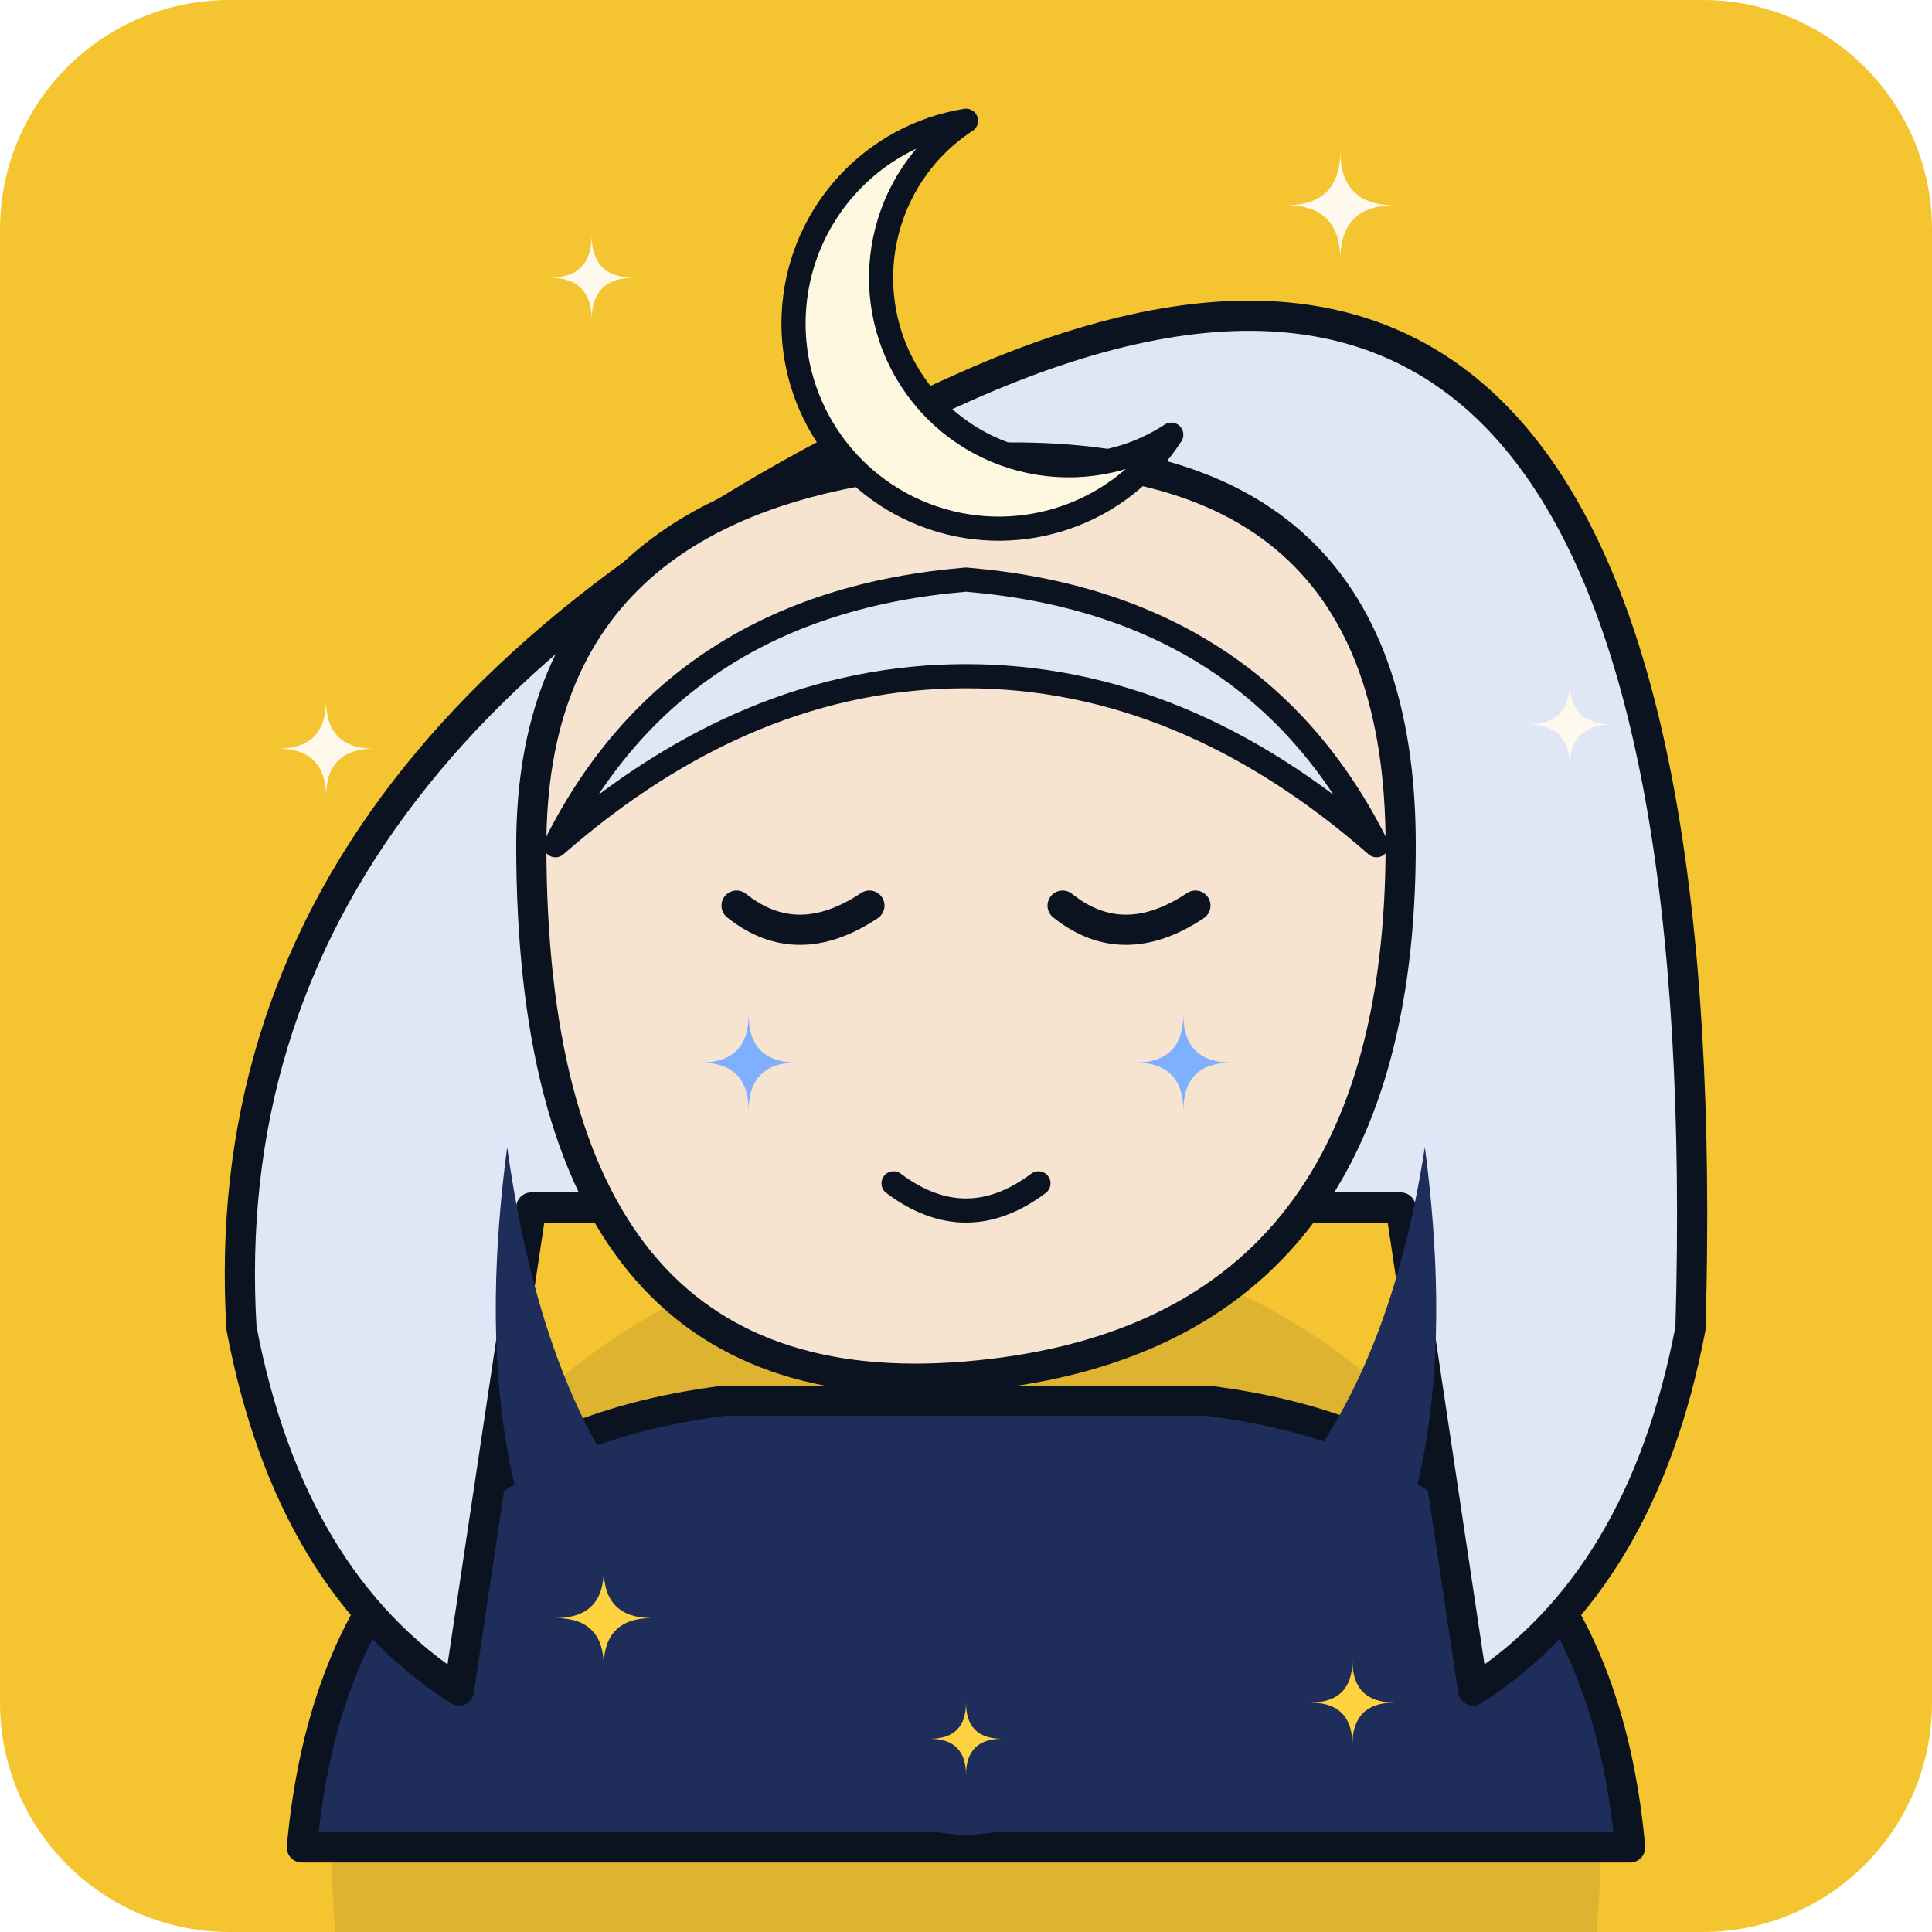
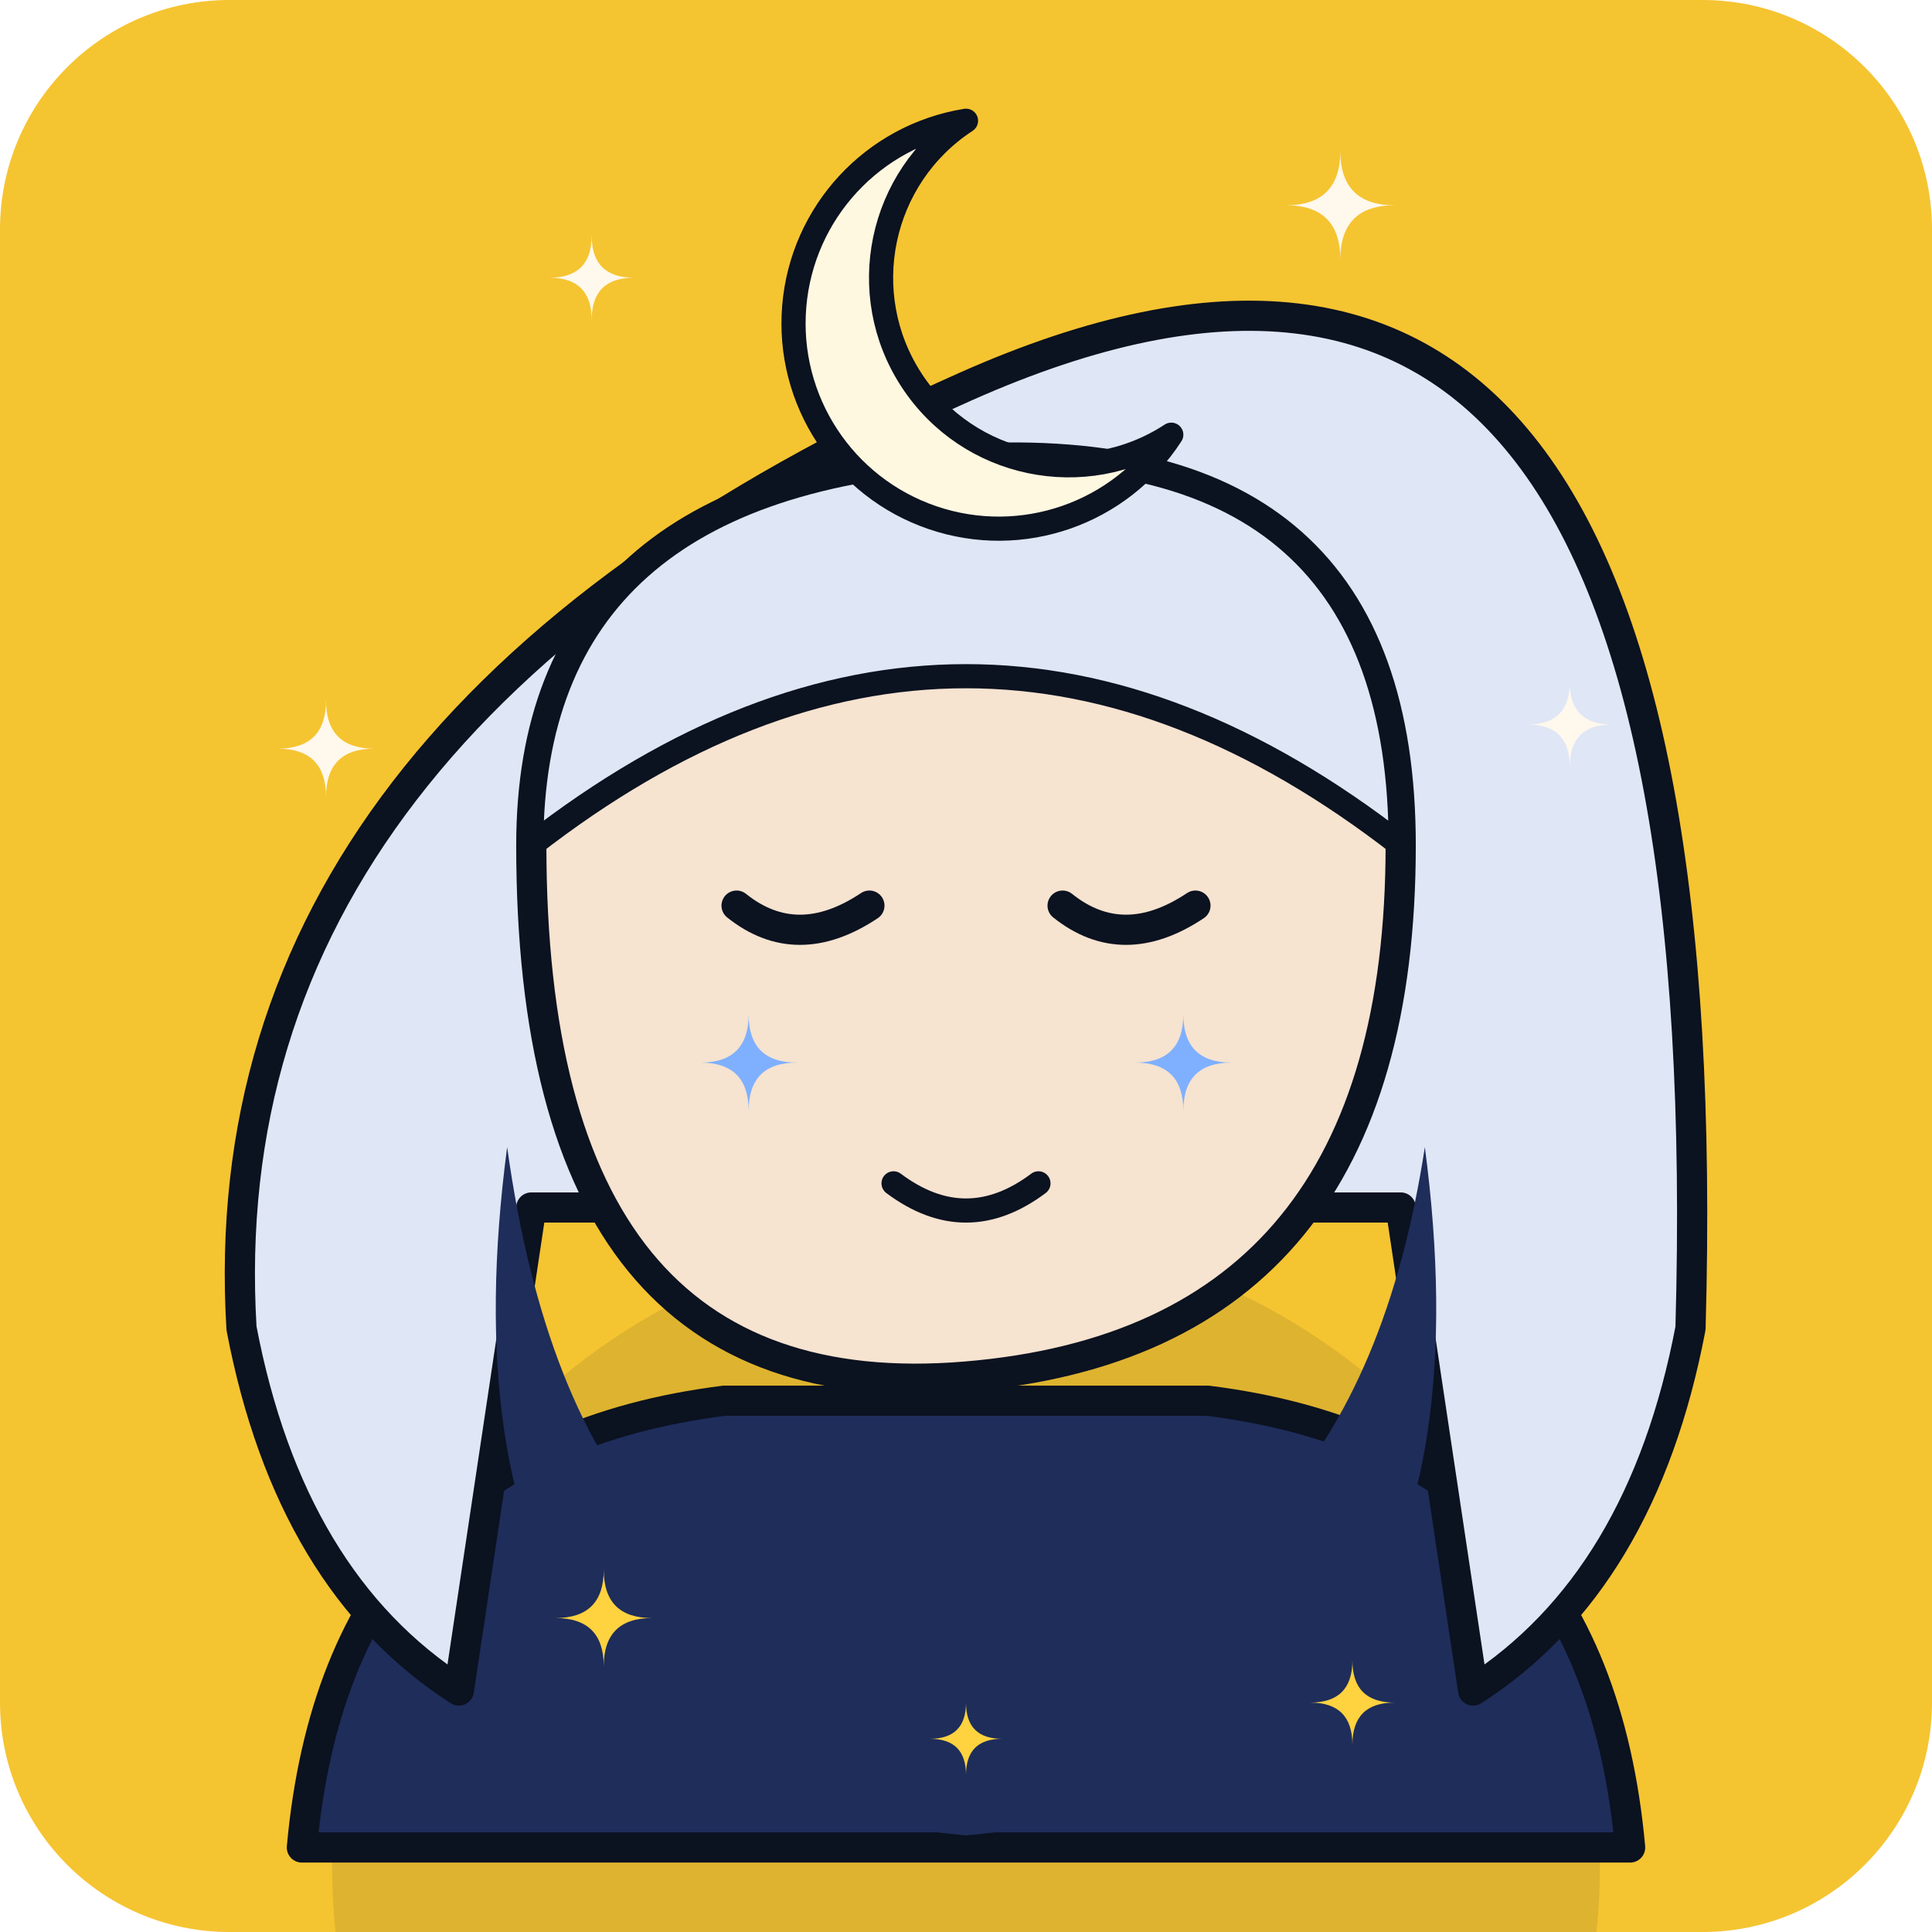
<svg xmlns="http://www.w3.org/2000/svg" width="320" height="320" viewBox="0 0 320 320" role="img" aria-label="Ay Tanrıçası">
  <rect width="320" height="320" rx="38" fill="#f5c431" />
  <circle cx="160" cy="309" r="105" fill="#0b1220" opacity=".1" />
  <path d="M50 306Q56 240 120 232H200Q264 240 270 306Z" fill="#1e2d5a" stroke="#0b1220" stroke-width="5" stroke-linecap="round" stroke-linejoin="round" />
  <path d="M40 220Q34 120 160 64T280 220Q272 262 244 280L232 200H88L76 280Q48 262 40 220Z" fill="#dfe6f5" stroke="#0b1220" stroke-width="5" stroke-linecap="round" stroke-linejoin="round" />
  <path d="M84 190Q96 276 160 272T236 190Q250 296 160 304 70 296 84 190Z" fill="#1e2d5a" stroke="#0b1220" stroke-width="0" stroke-linecap="round" stroke-linejoin="round" />
  <path d="M88 140Q88 80 160 76T232 140Q232 222 160 228T88 140Z" fill="#f6e3d0" stroke="#0b1220" stroke-width="5" stroke-linecap="round" stroke-linejoin="round" />
-   <path d="M92 140Q112 100 160 96 208 100 228 140Q196 112 160 112 124 112 92 140Z" fill="#dfe6f5" stroke="#0b1220" stroke-width="4" stroke-linecap="round" stroke-linejoin="round" />
+   <path d="M88 140Q88 80 160 76T232 140Q196 112 160 112 124 112 88 140Z" fill="#dfe6f5" stroke="#0b1220" stroke-width="4" stroke-linecap="round" stroke-linejoin="round" />
  <path d="M122 150q10 8 22 0M176 150q10 8 22 0" fill="none" stroke="#0b1220" stroke-width="5" stroke-linecap="round" stroke-linejoin="round" />
  <path d="M124 168Q124 176 132 176Q124 176 124 184Q124 176 116 176Q124 176 124 168Z" fill="#7fb0ff" />
  <path d="M196 168Q196 176 204 176Q196 176 196 184Q196 176 188 176Q196 176 196 168Z" fill="#7fb0ff" />
  <path d="M148 196q12 9 24 0" fill="none" stroke="#0b1220" stroke-width="4" stroke-linecap="round" stroke-linejoin="round" />
  <path d="M160 20a34 34 0 1 0 34 52a28 28 0 1 1-34-52Z" fill="#fff8e0" stroke="#0b1220" stroke-width="4" stroke-linecap="round" stroke-linejoin="round" />
  <path d="M222 25Q222 34 231 34Q222 34 222 43Q222 34 213 34Q222 34 222 25Z" fill="#fff8ec" />
  <path d="M98 39Q98 46 105 46Q98 46 98 53Q98 46 91 46Q98 46 98 39Z" fill="#fff8ec" />
  <path d="M260 113Q260 120 267 120Q260 120 260 127Q260 120 253 120Q260 120 260 113Z" fill="#fff8ec" />
  <path d="M54 116Q54 124 62 124Q54 124 54 132Q54 124 46 124Q54 124 54 116Z" fill="#fff8ec" />
  <path d="M100 260Q100 268 108 268Q100 268 100 276Q100 268 92 268Q100 268 100 260Z" fill="#ffd23f" />
  <path d="M224 275Q224 282 231 282Q224 282 224 289Q224 282 217 282Q224 282 224 275Z" fill="#ffd23f" />
  <path d="M160 282Q160 288 166 288Q160 288 160 294Q160 288 154 288Q160 288 160 282Z" fill="#ffd23f" />
</svg>
